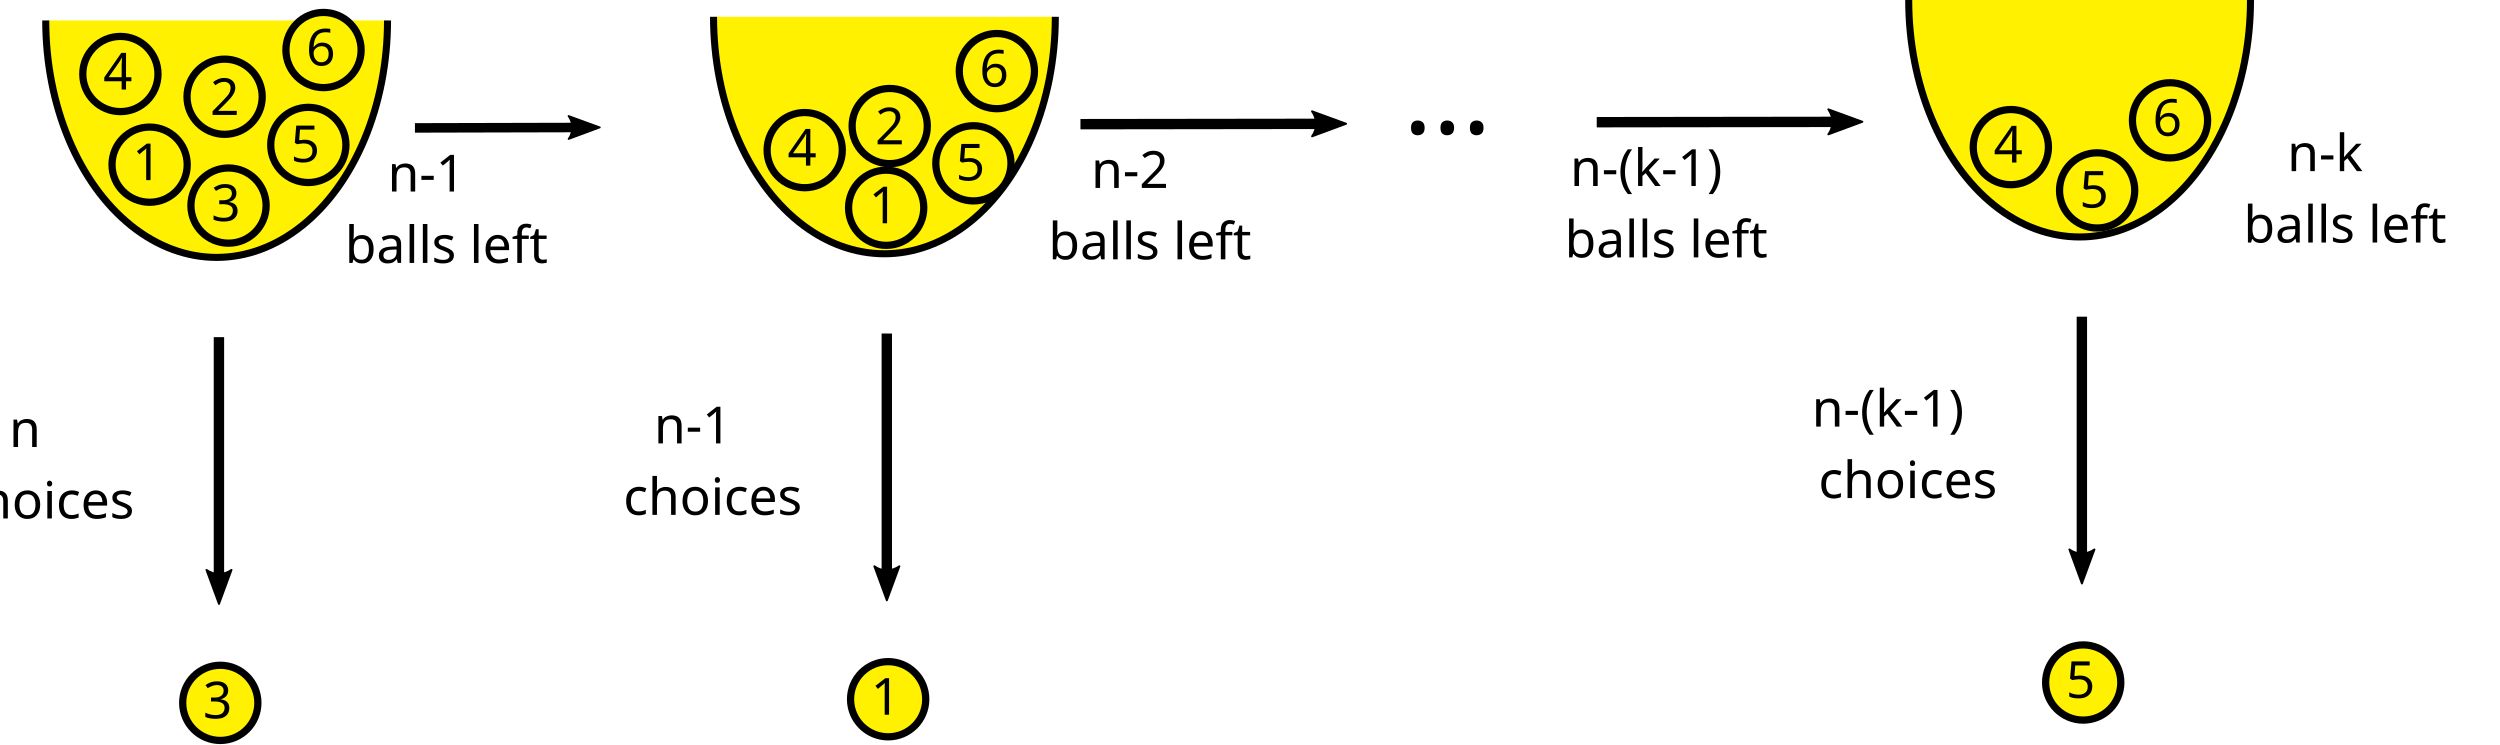
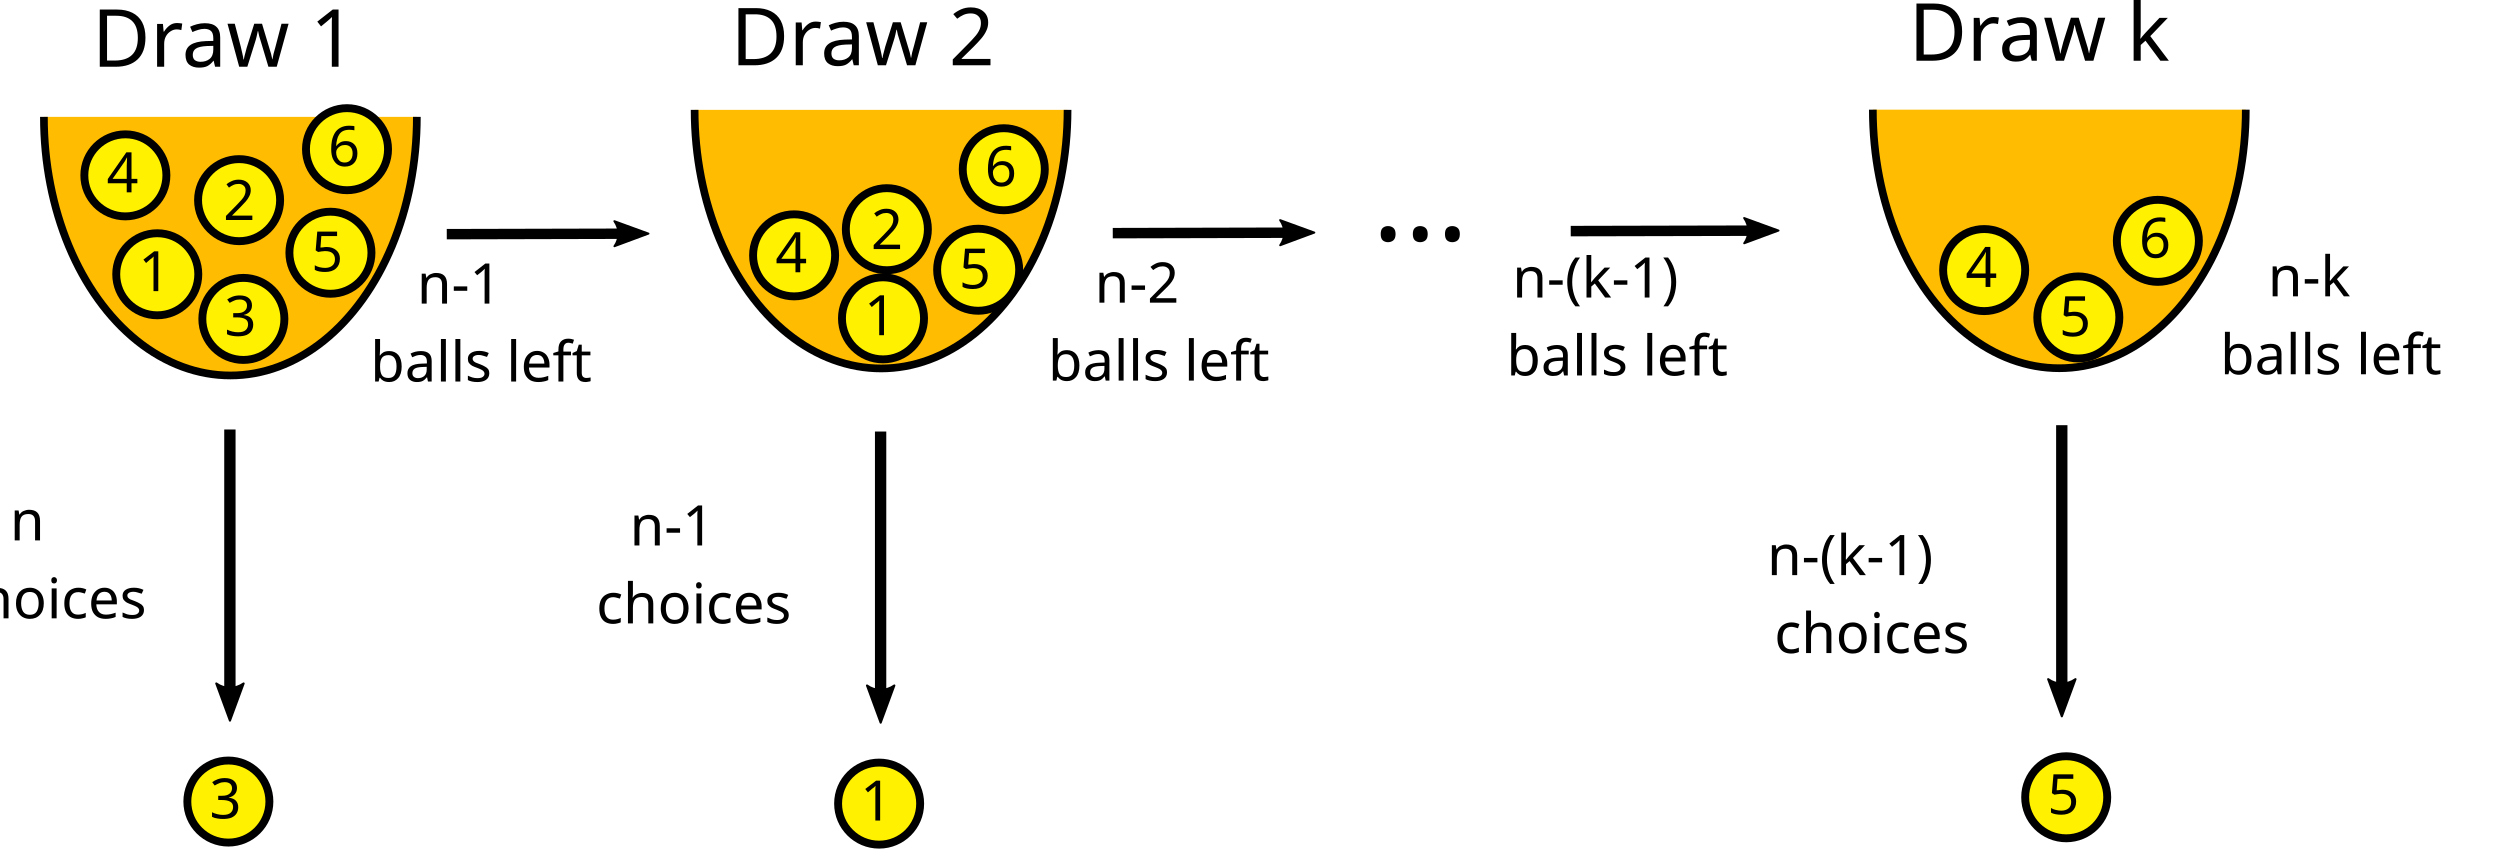
- <svg xmlns="http://www.w3.org/2000/svg" xmlns:xlink="http://www.w3.org/1999/xlink" width="240.76mm" height="71.657mm" version="1.1" viewBox="0 0 240.76 71.657">
+ <svg xmlns="http://www.w3.org/2000/svg" xmlns:xlink="http://www.w3.org/1999/xlink" width="220.65mm" height="74.897mm" version="1.1" viewBox="0 0 220.65 74.897">
  <defs>
    <marker id="marker1383" overflow="visible" orient="auto">
      <path transform="matrix(-.3 0 0 -.3 .69 0)" d="m8.719 4.034-10.926-4.018 10.926-4.018c-1.746 2.372-1.735 5.617-6e-7 8.035z" fill-rule="evenodd" stroke="#000" stroke-linejoin="round" stroke-width=".625" />
    </marker>
    <marker id="Arrow2Send" overflow="visible" orient="auto">
      <path transform="matrix(-.3 0 0 -.3 .69 0)" d="m8.719 4.034-10.926-4.018 10.926-4.018c-1.746 2.372-1.735 5.617-6e-7 8.035z" fill-rule="evenodd" stroke="#000" stroke-linejoin="round" stroke-width=".625" />
    </marker>
    <marker id="Arrow2Send-4" overflow="visible" orient="auto">
      <path transform="matrix(-.3 0 0 -.3 .69 0)" d="m8.719 4.034-10.926-4.018 10.926-4.018c-1.746 2.372-1.735 5.617-6e-7 8.035z" fill-rule="evenodd" stroke="#000" stroke-linejoin="round" stroke-width=".625" />
    </marker>
    <marker id="marker1383-4" overflow="visible" orient="auto">
      <path transform="matrix(-.3 0 0 -.3 .69 0)" d="m8.719 4.034-10.926-4.018 10.926-4.018c-1.746 2.372-1.735 5.617-6e-7 8.035z" fill-rule="evenodd" stroke="#000" stroke-linejoin="round" stroke-width=".625" />
    </marker>
    <marker id="marker1383-4-1" overflow="visible" orient="auto">
      <path transform="matrix(-.3 0 0 -.3 .69 0)" d="m8.719 4.034-10.926-4.018 10.926-4.018c-1.746 2.372-1.735 5.617-6e-7 8.035z" fill-rule="evenodd" stroke="#000" stroke-linejoin="round" stroke-width=".625" />
    </marker>
    <marker id="Arrow2Send-4-5" overflow="visible" orient="auto">
      <path transform="matrix(-.3 0 0 -.3 .69 0)" d="m8.719 4.034-10.926-4.018 10.926-4.018c-1.746 2.372-1.735 5.617-6e-7 8.035z" fill-rule="evenodd" stroke="#000" stroke-linejoin="round" stroke-width=".625" />
    </marker>
  </defs>
-   <g transform="translate(-21.778 -99.032)">
+   <g transform="translate(-22.307 -90.683)">
    <g>
-       <path d="m59.098 101a16.458 22.822 0 0 1-8.229 19.764 16.458 22.822 0 0 1-16.458 0 16.458 22.822 0 0 1-8.229-19.764" fill="#fff100" fill-rule="evenodd" stroke="#000" stroke-width=".679" />
+       <path d="m59.098 101a16.458 22.822 0 0 1-8.229 19.764 16.458 22.822 0 0 1-16.458 0 16.458 22.822 0 0 1-8.229-19.764" fill="#ffbc00" fill-rule="evenodd" stroke="#000" stroke-width=".679" />
      <circle cx="36.187" cy="114.89" r="3.621" fill="#fff100" stroke="#000" stroke-width=".698" />
      <text x="54.226" y="50.035" fill="#000000" font-family="sans-serif" font-size="10.583px" stroke-width=".265" style="line-height:1.25" xml:space="preserve">
        <tspan x="54.226" y="50.035" font-size="5.292px" stroke-width=".265" />
      </text>
      <text x="34.527" y="116.381" fill="#000000" font-family="sans-serif" font-size="4.923px" stroke-width=".185" style="line-height:1.25" xml:space="preserve">
        <tspan x="34.527" y="116.381" font-size="4.923px" stroke-width=".185">1</tspan>
      </text>
      <circle id="use887" cx="43.786" cy="118.83" r="3.621" fill="#fff100" stroke="#000" stroke-width=".698" />
      <text id="use889" x="42.126" y="120.322" fill="#000000" font-family="sans-serif" font-size="4.923px" stroke-width=".185" style="line-height:1.25" xml:space="preserve">
        <tspan x="42.126" y="120.322" font-size="4.923px" stroke-width=".185">3</tspan>
      </text>
      <text x="84.629" y="49.391" fill="#000000" font-family="sans-serif" font-size="4.923px" stroke-width=".185" style="line-height:1.25" xml:space="preserve">
        <tspan x="84.629" y="49.391" font-size="4.923px" stroke-width=".185" />
      </text>
      <circle cx="33.372" cy="106.16" r="3.621" fill="#fff100" stroke="#000" stroke-width=".698" />
      <text x="31.712" y="107.656" fill="#000000" font-family="sans-serif" font-size="4.923px" stroke-width=".185" style="line-height:1.25" xml:space="preserve">
        <tspan x="31.712" y="107.656" font-size="4.923px" stroke-width=".185">4</tspan>
      </text>
      <circle cx="51.471" cy="112.99" r="3.621" fill="#fff100" stroke="#000" stroke-width=".698" />
      <text x="41.845" y="70.783" fill="#000000" font-family="sans-serif" font-size="4.923px" stroke-width=".185" style="line-height:1.25" xml:space="preserve">
        <tspan x="41.845" y="70.783" font-size="4.923px" stroke-width=".185" />
      </text>
      <text x="49.777" y="114.642" fill="#000000" font-family="sans-serif" font-size="4.923px" stroke-width=".185" style="line-height:1.25" xml:space="preserve">
        <tspan x="49.777" y="114.642" font-size="4.923px" stroke-width=".185">5</tspan>
      </text>
      <circle id="use913" cx="52.934" cy="103.85" r="3.621" fill="#fff100" stroke="#000" stroke-width=".698" />
      <text x="51.274" y="105.342" fill="#000000" font-family="sans-serif" font-size="4.923px" stroke-width=".185" style="line-height:1.25" xml:space="preserve">
        <tspan x="51.274" y="105.342" font-size="4.923px" stroke-width=".185">6</tspan>
      </text>
    </g>
    <use transform="translate(-9.525 4.4979)" width="100%" height="100%" xlink:href="#use913" />
    <text x="42.014" y="110.104" fill="#000000" font-family="sans-serif" font-size="4.923px" stroke-width=".185" style="line-height:1.25" xml:space="preserve">
      <tspan x="42.014" y="110.104" font-size="4.923px" stroke-width=".185">2</tspan>
    </text>
-     <path d="m42.862 131.5v24.342" fill="none" marker-end="url(#Arrow2Send)" stroke="#000" />
-     <use transform="translate(-.79375 47.89)" width="100%" height="100%" xlink:href="#use887" />
-     <use transform="translate(-.79375 47.89)" width="100%" height="100%" xlink:href="#use889" />
+     <path d="m42.598 128.59v24.342" fill="none" marker-end="url(#Arrow2Send)" stroke="#000" />
+     <use transform="translate(-1.3229 42.598)" width="100%" height="100%" xlink:href="#use887" />
+     <use transform="translate(-1.3229 42.598)" width="100%" height="100%" xlink:href="#use889" />
    <path d="m61.739 111.35c16.202-0.04 16.562-0.041 16.562-0.041" fill="none" marker-end="url(#marker1383)" stroke="#000" stroke-width=".918" />
    <g>
      <text x="69.261" y="117.475" fill="#000000" font-family="sans-serif" font-size="4.939px" stroke-width=".265" text-align="center" text-anchor="middle" style="line-height:0.65" xml:space="preserve">
        <tspan x="69.261" y="117.475" text-align="center">n-1 </tspan>
        <tspan x="69.261" y="124.354" text-align="center">balls left</tspan>
      </text>
-       <text x="30.602" y="142.081" fill="#000000" font-family="sans-serif" font-size="4.939px" stroke-width=".265" text-anchor="middle" style="line-height:0.65" xml:space="preserve">
-         <tspan x="30.602" y="142.081" text-align="center">n </tspan>
-         <tspan x="30.602" y="148.96" text-align="center">choices</tspan>
+       <text x="31.131" y="138.377" fill="#000000" font-family="sans-serif" font-size="4.939px" stroke-width=".265" text-anchor="middle" style="line-height:0.65" xml:space="preserve">
+         <tspan x="31.131" y="138.377" text-align="center">n </tspan>
+         <tspan x="31.131" y="145.256" text-align="center">choices</tspan>
      </text>
-       <path d="m123.41 100.65a16.458 22.822 0 0 1-8.229 19.764 16.458 22.822 0 0 1-16.458 0 16.458 22.822 0 0 1-8.229-19.764" fill="#fff100" fill-rule="evenodd" stroke="#000" stroke-width=".679" />
-       <circle cx="107.12" cy="119.04" r="3.621" fill="#fff100" stroke="#000" stroke-width=".698" />
-       <text x="105.456" y="120.532" fill="#000000" font-family="sans-serif" font-size="4.923px" stroke-width=".185" style="line-height:1.25" xml:space="preserve">
-         <tspan x="105.456" y="120.532" font-size="4.923px" stroke-width=".185">1</tspan>
+       <path d="m116.53 100.38a16.458 22.822 0 0 1-8.229 19.764 16.458 22.822 0 0 1-16.458 0 16.458 22.822 0 0 1-8.229-19.764" fill="#ffbc00" fill-rule="evenodd" stroke="#000" stroke-width=".679" />
+       <circle cx="100.24" cy="118.78" r="3.621" fill="#fff100" stroke="#000" stroke-width=".698" />
+       <text x="98.577" y="120.267" fill="#000000" font-family="sans-serif" font-size="4.923px" stroke-width=".185" style="line-height:1.25" xml:space="preserve">
+         <tspan x="98.577" y="120.267" font-size="4.923px" stroke-width=".185">1</tspan>
      </text>
-       <circle cx="99.274" cy="113.49" r="3.621" fill="#fff100" stroke="#000" stroke-width=".698" />
-       <text x="97.615" y="114.981" fill="#000000" font-family="sans-serif" font-size="4.923px" stroke-width=".185" style="line-height:1.25" xml:space="preserve">
-         <tspan x="97.615" y="114.981" font-size="4.923px" stroke-width=".185">4</tspan>
+       <circle cx="92.395" cy="113.22" r="3.621" fill="#fff100" stroke="#000" stroke-width=".698" />
+       <text x="90.735" y="114.716" fill="#000000" font-family="sans-serif" font-size="4.923px" stroke-width=".185" style="line-height:1.25" xml:space="preserve">
+         <tspan x="90.735" y="114.716" font-size="4.923px" stroke-width=".185">4</tspan>
      </text>
-       <circle cx="115.52" cy="114.76" r="3.621" fill="#fff100" stroke="#000" stroke-width=".698" />
-       <text x="113.827" y="116.411" fill="#000000" font-family="sans-serif" font-size="4.923px" stroke-width=".185" style="line-height:1.25" xml:space="preserve">
-         <tspan x="113.827" y="116.411" font-size="4.923px" stroke-width=".185">5</tspan>
+       <circle cx="108.64" cy="114.49" r="3.621" fill="#fff100" stroke="#000" stroke-width=".698" />
+       <text x="106.948" y="116.146" fill="#000000" font-family="sans-serif" font-size="4.923px" stroke-width=".185" style="line-height:1.25" xml:space="preserve">
+         <tspan x="106.948" y="116.146" font-size="4.923px" stroke-width=".185">5</tspan>
      </text>
-       <circle id="use913-7" cx="117.78" cy="105.88" r="3.621" fill="#fff100" stroke="#000" stroke-width=".698" />
-       <text x="116.118" y="107.376" fill="#000000" font-family="sans-serif" font-size="4.923px" stroke-width=".185" style="line-height:1.25" xml:space="preserve">
-         <tspan x="116.118" y="107.376" font-size="4.923px" stroke-width=".185">6</tspan>
+       <circle id="use913-7" cx="110.9" cy="105.62" r="3.621" fill="#fff100" stroke="#000" stroke-width=".698" />
+       <text x="109.239" y="107.111" fill="#000000" font-family="sans-serif" font-size="4.923px" stroke-width=".185" style="line-height:1.25" xml:space="preserve">
+         <tspan x="109.239" y="107.111" font-size="4.923px" stroke-width=".185">6</tspan>
      </text>
    </g>
    <use transform="translate(-10.319 5.2917)" width="100%" height="100%" xlink:href="#use913-7" />
-     <text x="106.064" y="112.932" fill="#000000" font-family="sans-serif" font-size="4.923px" stroke-width=".185" style="line-height:1.25" xml:space="preserve">
-       <tspan x="106.064" y="112.932" font-size="4.923px" stroke-width=".185">2</tspan>
+     <text x="99.185" y="112.667" fill="#000000" font-family="sans-serif" font-size="4.923px" stroke-width=".185" style="line-height:1.25" xml:space="preserve">
+       <tspan x="99.185" y="112.667" font-size="4.923px" stroke-width=".185">2</tspan>
    </text>
-     <path d="m107.18 131.15v24.342" fill="none" marker-end="url(#Arrow2Send-4)" stroke="#000" />
-     <circle cx="107.31" cy="166.37" r="3.621" fill="#fff100" stroke="#000" stroke-width=".698" />
-     <text x="105.648" y="167.864" fill="#000000" font-family="sans-serif" font-size="4.923px" stroke-width=".185" style="line-height:1.25" xml:space="preserve">
-       <tspan x="105.648" y="167.864" font-size="4.923px" stroke-width=".185">1</tspan>
+     <path d="m100.03 128.77v24.342" fill="none" marker-end="url(#Arrow2Send-4)" stroke="#000" />
+     <circle cx="99.899" cy="161.61" r="3.621" fill="#fff100" stroke="#000" stroke-width=".698" />
+     <text x="98.239" y="163.101" fill="#000000" font-family="sans-serif" font-size="4.923px" stroke-width=".185" style="line-height:1.25" xml:space="preserve">
+       <tspan x="98.239" y="163.101" font-size="4.923px" stroke-width=".185">1</tspan>
    </text>
-     <path d="m125.83 110.99c23.703-0.032 24.229-0.033 24.229-0.033" fill="none" marker-end="url(#marker1383-4)" stroke="#000" />
+     <path d="m120.52 111.26c16.185-0.04 16.545-0.041 16.545-0.041" fill="none" marker-end="url(#marker1383-4)" stroke="#000" stroke-width=".921" />
    <g fill="#000000" font-family="sans-serif" stroke-width=".265">
-       <text x="137.016" y="117.127" font-size="4.939px" text-align="center" text-anchor="middle" style="line-height:0.65" xml:space="preserve">
-         <tspan x="137.016" y="117.127" text-align="center">n-2 </tspan>
-         <tspan x="137.016" y="124.007" text-align="center">balls left</tspan>
+       <text x="129.078" y="117.392" font-size="4.939px" text-align="center" text-anchor="middle" style="line-height:0.65" xml:space="preserve">
+         <tspan x="129.078" y="117.392" text-align="center">n-2 </tspan>
+         <tspan x="129.078" y="124.271" text-align="center">balls left</tspan>
      </text>
-       <text x="94.917" y="141.734" font-size="4.939px" text-anchor="middle" style="line-height:0.65" xml:space="preserve">
-         <tspan x="94.917" y="141.734" text-align="center">n-1 </tspan>
-         <tspan x="94.917" y="148.613" text-align="center">choices</tspan>
+       <text x="88.038" y="138.823" font-size="4.939px" text-anchor="middle" style="line-height:0.65" xml:space="preserve">
+         <tspan x="88.038" y="138.823" text-align="center">n-1 </tspan>
+         <tspan x="88.038" y="145.702" text-align="center">choices</tspan>
      </text>
-       <text x="156.898" y="111.919" font-size="10.583px" style="line-height:1.25" xml:space="preserve">
-         <tspan x="156.898" y="111.919" stroke-width=".265">...</tspan>
+       <text x="143.404" y="111.919" font-size="10.583px" style="line-height:1.25" xml:space="preserve">
+         <tspan x="143.404" y="111.919" stroke-width=".265">...</tspan>
      </text>
    </g>
-     <path d="m175.55 110.8c23.703-0.032 24.229-0.033 24.229-0.033" fill="none" marker-end="url(#marker1383-4-1)" stroke="#000" />
+     <path d="m160.94 111.08c16.717-0.039 17.088-0.04 17.088-0.04" fill="none" marker-end="url(#marker1383-4-1)" stroke="#000" stroke-width=".925" />
    <g>
-       <text x="186.734" y="116.94" fill="#000000" font-family="sans-serif" font-size="4.939px" stroke-width=".265" text-align="center" text-anchor="middle" style="line-height:0.65" xml:space="preserve">
-         <tspan x="186.734" y="116.94" text-align="center">n-(k-1) </tspan>
-         <tspan x="186.734" y="123.819" text-align="center">balls left</tspan>
+       <text x="169.536" y="116.94" fill="#000000" font-family="sans-serif" font-size="4.939px" stroke-width=".265" text-align="center" text-anchor="middle" style="line-height:0.65" xml:space="preserve">
+         <tspan x="169.536" y="116.94" text-align="center">n-(k-1) </tspan>
+         <tspan x="169.536" y="123.819" text-align="center">balls left</tspan>
      </text>
      <text fill="#000000" font-family="sans-serif" font-size="10.583px" style="line-height:1.25;shape-inside:url(#rect127);white-space:pre" xml:space="preserve" />
-       <path d="m238.51 99.032a16.458 22.822 0 0 1-8.229 19.764 16.458 22.822 0 0 1-16.458 0 16.458 22.822 0 0 1-8.229-19.764" fill="#fff100" fill-rule="evenodd" stroke="#000" stroke-width=".679" />
-       <circle cx="215.43" cy="113.2" r="3.621" fill="#fff100" stroke="#000" stroke-width=".698" />
-       <text x="213.767" y="114.688" fill="#000000" font-family="sans-serif" font-size="4.923px" stroke-width=".185" style="line-height:1.25" xml:space="preserve">
-         <tspan x="213.767" y="114.688" font-size="4.923px" stroke-width=".185">4</tspan>
+       <path d="m220.52 100.36a16.458 22.822 0 0 1-8.229 19.764 16.458 22.822 0 0 1-16.458 0 16.458 22.822 0 0 1-8.229-19.764" fill="#ffbc00" fill-rule="evenodd" stroke="#000" stroke-width=".679" />
+       <circle cx="197.43" cy="114.52" r="3.621" fill="#fff100" stroke="#000" stroke-width=".698" />
+       <text x="195.775" y="116.01" fill="#000000" font-family="sans-serif" font-size="4.923px" stroke-width=".185" style="line-height:1.25" xml:space="preserve">
+         <tspan x="195.775" y="116.01" font-size="4.923px" stroke-width=".185">4</tspan>
      </text>
-       <circle cx="223.74" cy="117.37" r="3.621" fill="#fff100" stroke="#000" stroke-width=".698" />
-       <text x="222.042" y="119.028" fill="#000000" font-family="sans-serif" font-size="4.923px" stroke-width=".185" style="line-height:1.25" xml:space="preserve">
-         <tspan x="222.042" y="119.028" font-size="4.923px" stroke-width=".185">5</tspan>
+       <circle cx="205.74" cy="118.7" r="3.621" fill="#fff100" stroke="#000" stroke-width=".698" />
+       <text x="204.05" y="120.351" fill="#000000" font-family="sans-serif" font-size="4.923px" stroke-width=".185" style="line-height:1.25" xml:space="preserve">
+         <tspan x="204.05" y="120.351" font-size="4.923px" stroke-width=".185">5</tspan>
      </text>
-       <circle cx="230.76" cy="110.62" r="3.621" fill="#fff100" stroke="#000" stroke-width=".698" />
-       <text x="229.096" y="112.109" fill="#000000" font-family="sans-serif" font-size="4.923px" stroke-width=".185" style="line-height:1.25" xml:space="preserve">
-         <tspan x="229.096" y="112.109" font-size="4.923px" stroke-width=".185">6</tspan>
+       <circle cx="212.76" cy="111.94" r="3.621" fill="#fff100" stroke="#000" stroke-width=".698" />
+       <text x="211.104" y="113.432" fill="#000000" font-family="sans-serif" font-size="4.923px" stroke-width=".185" style="line-height:1.25" xml:space="preserve">
+         <tspan x="211.104" y="113.432" font-size="4.923px" stroke-width=".185">6</tspan>
      </text>
    </g>
-     <path d="m222.27 129.53v24.342" fill="none" marker-end="url(#Arrow2Send-4-5)" stroke="#000" />
-     <circle cx="222.4" cy="164.76" r="3.621" fill="#fff100" stroke="#000" stroke-width=".698" />
+     <path d="m204.28 128.21v24.342" fill="none" marker-end="url(#Arrow2Send-4-5)" stroke="#000" />
+     <circle cx="204.67" cy="161.05" r="3.621" fill="#fff100" stroke="#000" stroke-width=".698" />
    <g fill="#000000" font-family="sans-serif">
-       <text x="220.741" y="166.248" font-size="4.923px" stroke-width=".185" style="line-height:1.25" xml:space="preserve">
-         <tspan x="220.741" y="166.248" font-size="4.923px" stroke-width=".185">5</tspan>
+       <text x="203.014" y="162.543" font-size="4.923px" stroke-width=".185" style="line-height:1.25" xml:space="preserve">
+         <tspan x="203.014" y="162.543" font-size="4.923px" stroke-width=".185">5</tspan>
      </text>
-       <text x="252.109" y="115.511" font-size="4.939px" stroke-width=".265" text-align="center" text-anchor="middle" style="line-height:0.65" xml:space="preserve">
-         <tspan x="252.109" y="115.511" text-align="center">n-k </tspan>
-         <tspan x="252.109" y="122.39" text-align="center">balls left</tspan>
+       <text x="232.53" y="116.834" font-size="4.939px" stroke-width=".265" text-align="center" text-anchor="middle" style="line-height:0.65" xml:space="preserve">
+         <tspan x="232.53" y="116.834" text-align="center">n-k </tspan>
+         <tspan x="232.53" y="123.713" text-align="center">balls left</tspan>
      </text>
-       <text x="210.011" y="140.117" font-size="4.939px" stroke-width=".265" text-anchor="middle" style="line-height:0.65" xml:space="preserve">
-         <tspan x="210.011" y="140.117" text-align="center">n-(k-1) </tspan>
-         <tspan x="210.011" y="146.996" text-align="center">choices</tspan>
+       <text x="192.019" y="141.44" font-size="4.939px" stroke-width=".265" text-anchor="middle" style="line-height:0.65" xml:space="preserve">
+         <tspan x="192.019" y="141.44" text-align="center">n-(k-1) </tspan>
+         <tspan x="192.019" y="148.319" text-align="center">choices</tspan>
      </text>
+       <g font-size="7.056px" stroke-width=".265">
+         <text x="30.427" y="96.573" style="line-height:1.25" xml:space="preserve">
+           <tspan x="30.427" y="96.573" font-size="7.056px" stroke-width=".265">Draw 1</tspan>
+         </text>
+         <text x="86.792" y="96.447" style="line-height:1.25" xml:space="preserve">
+           <tspan x="86.792" y="96.447" font-size="7.056px" stroke-width=".265">Draw 2</tspan>
+         </text>
+         <text x="190.765" y="96.044" style="line-height:1.25" xml:space="preserve">
+           <tspan x="190.765" y="96.044" font-size="7.056px" stroke-width=".265">Draw k</tspan>
+         </text>
+       </g>
    </g>
  </g>
</svg>
